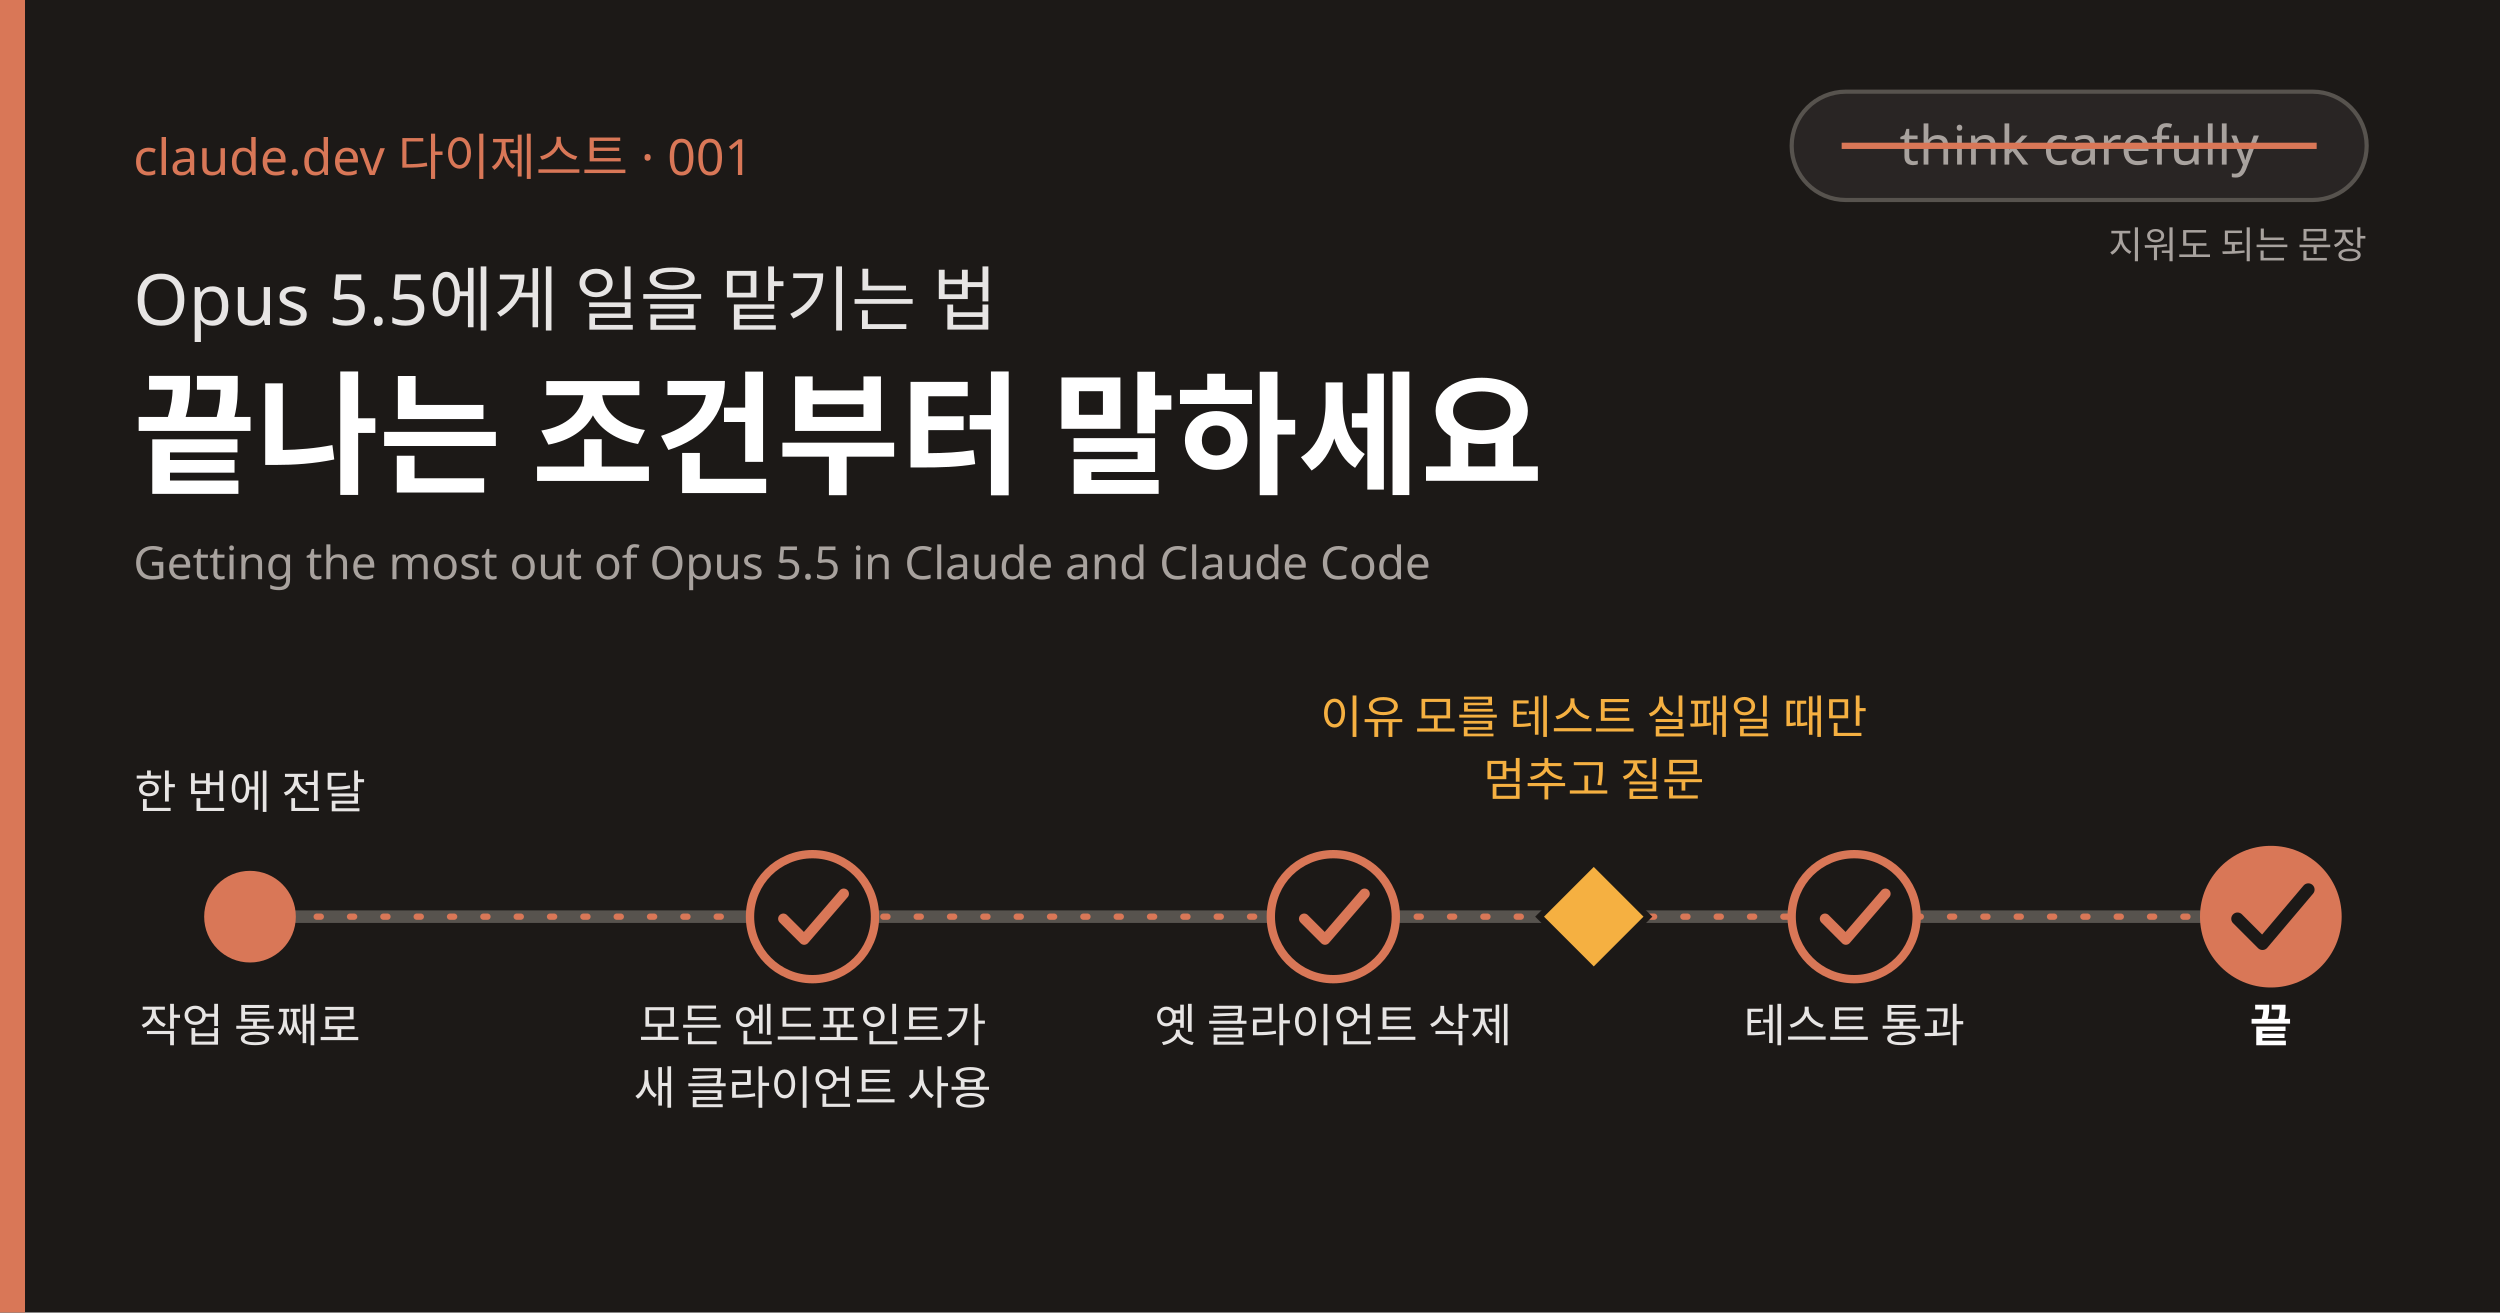
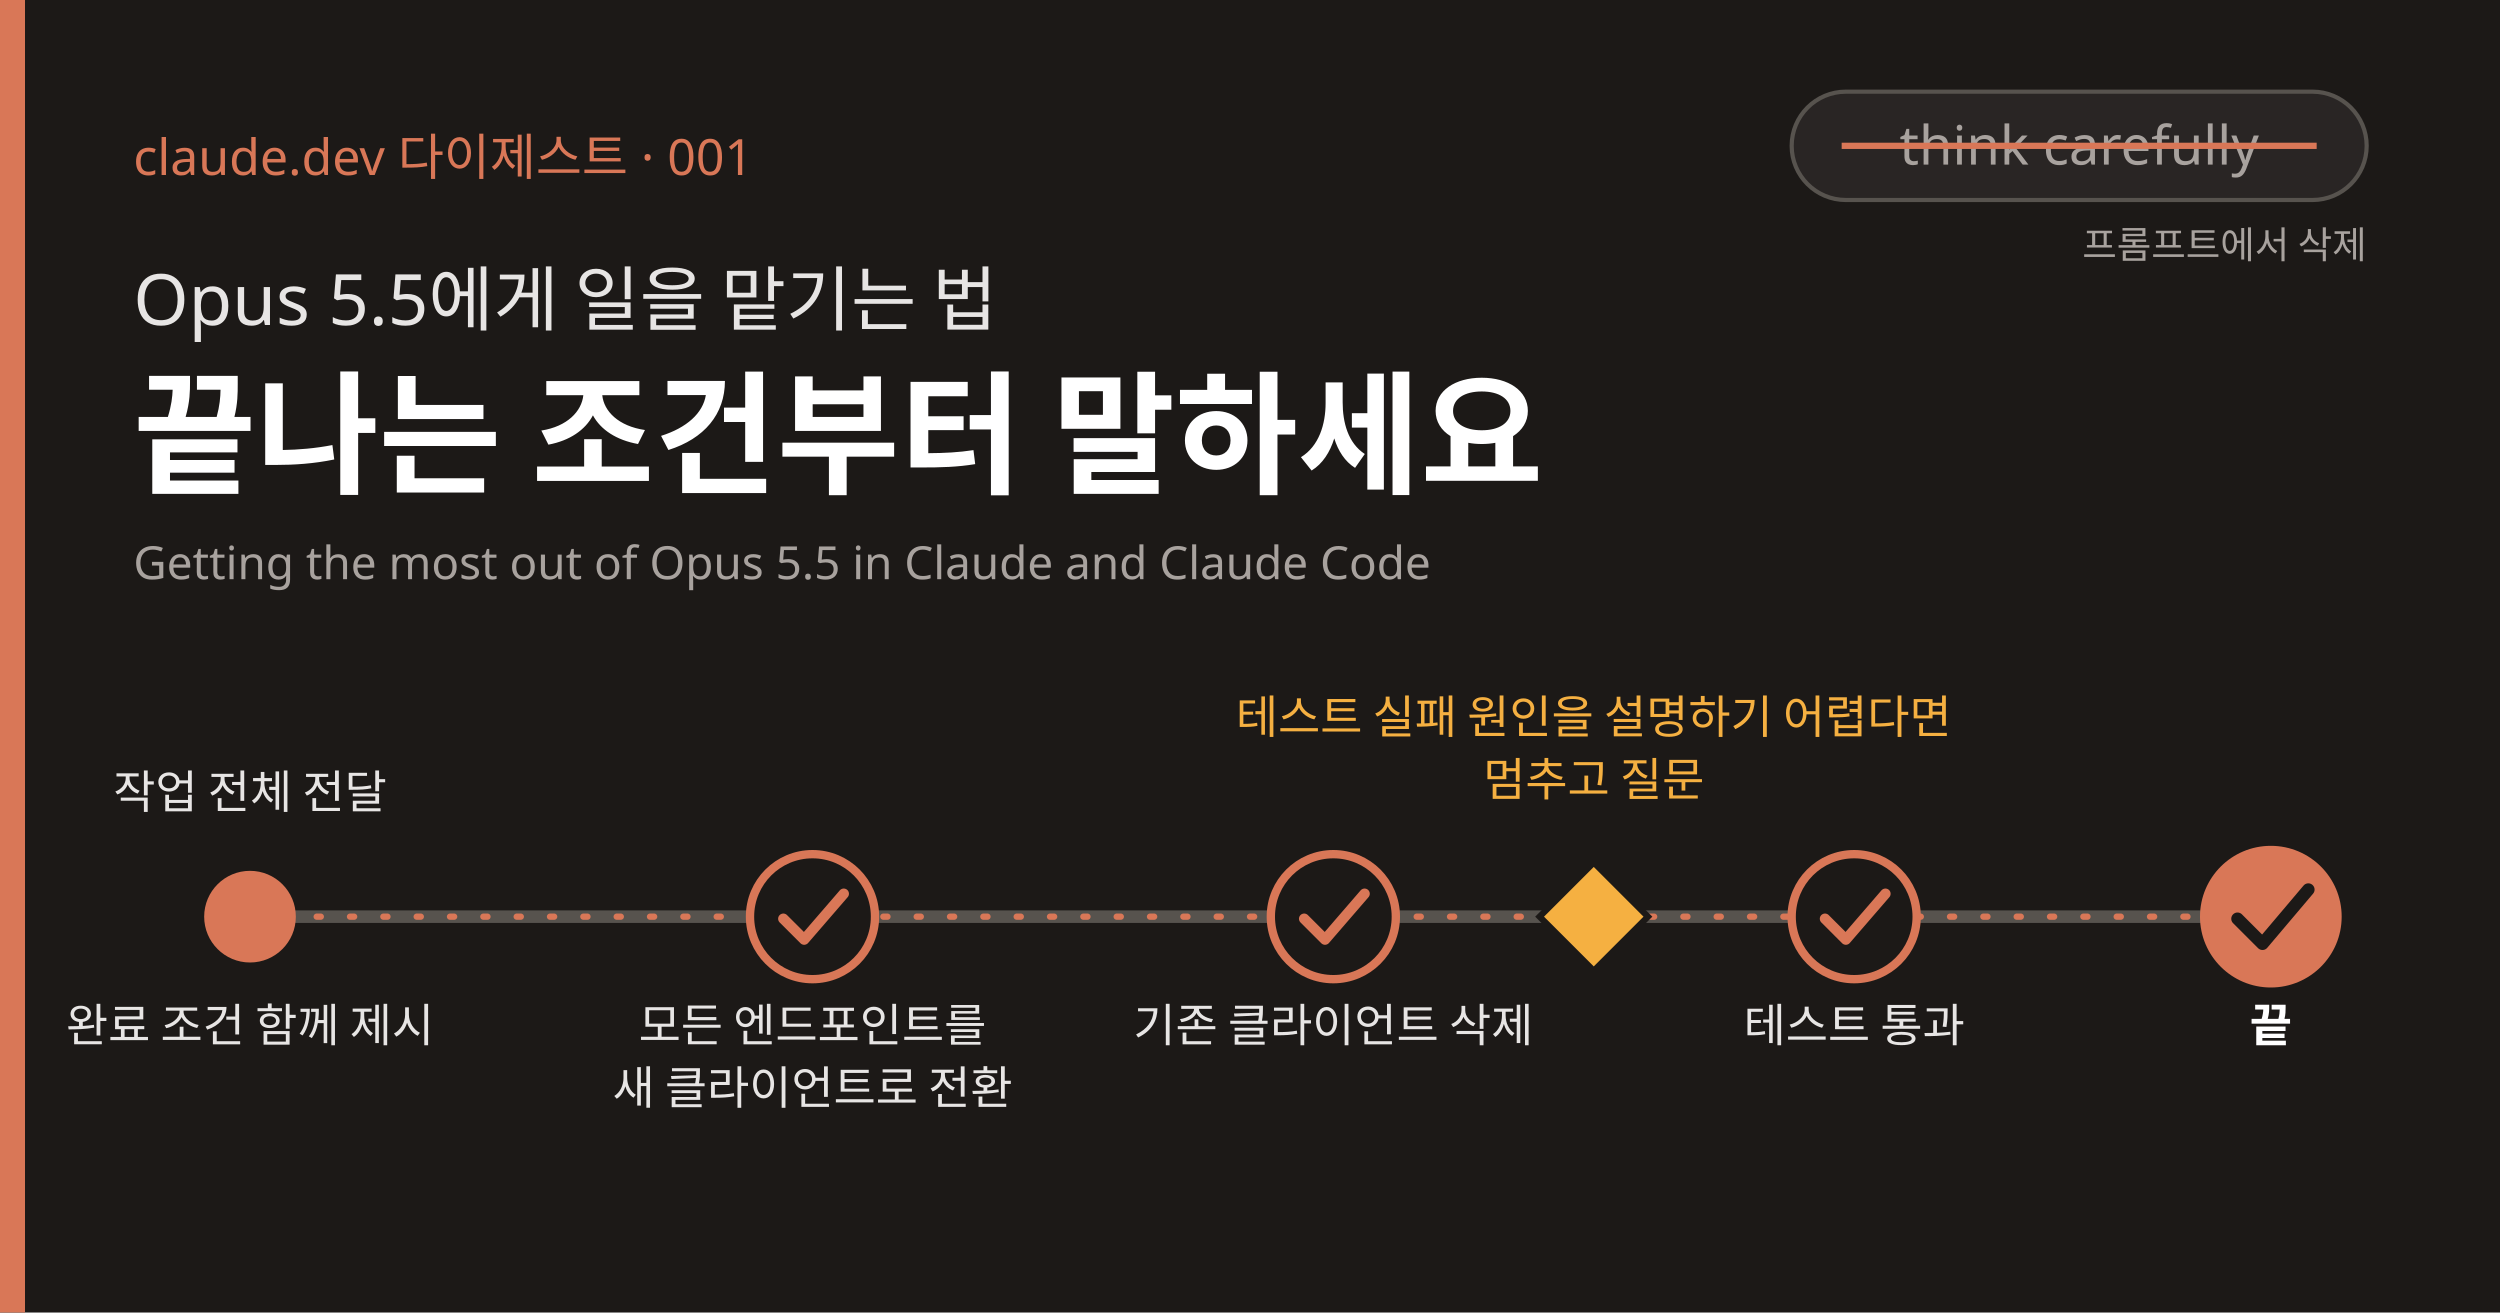
<svg xmlns="http://www.w3.org/2000/svg" viewBox="0 0 1200 630" width="1200" height="630" role="img" aria-label="끝나는 조건을 체크포인트로 둔 한 줄짜리 작업 경로">
  <rect width="1200" height="630" fill="#1c1917" />
  <rect x="0" y="0" width="12" height="630" fill="#d97757" />
  <text x="64" y="84" font-family="'Noto Sans KR','Apple SD Gothic Neo',sans-serif" font-size="24" fill="#d97757">claude.dev 다이제스트 · 001</text>
  <rect x="860" y="44" width="276" height="52" rx="26" fill="#292524" stroke="#57534e" stroke-width="2" />
  <text x="998" y="79" text-anchor="middle" font-family="'Noto Sans KR','Apple SD Gothic Neo',sans-serif" font-size="26" fill="#a8a29e">think carefully</text>
  <line x1="884" y1="70" x2="1112" y2="70" stroke="#d97757" stroke-width="3" />
-   <text x="1136" y="124" text-anchor="end" font-family="'Noto Sans KR','Apple SD Gothic Neo',sans-serif" font-size="18" fill="#a8a29e">지워도 되는 문장</text>
+   <text x="1136" y="124" text-anchor="end" font-family="'Noto Sans KR','Apple SD Gothic Neo',sans-serif" font-size="18" fill="#a8a29e">프롬프트에서 삭제</text>
  <text x="64" y="156" font-family="'Noto Sans KR','Apple SD Gothic Neo',sans-serif" font-size="34" fill="#e7e5e4">Opus 5.5에게 일을 맡기는 법</text>
  <text x="64" y="232" font-family="'Noto Sans KR','Apple SD Gothic Neo',sans-serif" font-size="64" font-weight="700" fill="#ffffff">끝나는 조건부터 말하세요</text>
  <text x="64" y="278" font-family="'Noto Sans KR','Apple SD Gothic Neo',sans-serif" font-size="22" fill="#a8a29e">Getting the most out of Opus 5.5 in Claude and Claude Code</text>
  <line x1="120" y1="440" x2="1090" y2="440" stroke="#57534e" stroke-width="6" stroke-linecap="round" />
  <line x1="120" y1="440" x2="1090" y2="440" stroke="#d97757" stroke-width="3" stroke-dasharray="2 14" stroke-linecap="round" />
  <circle cx="120" cy="440" r="22" fill="#d97757" />
-   <text x="120" y="388" text-anchor="middle" font-family="'Noto Sans KR','Apple SD Gothic Neo',sans-serif" font-size="22" fill="#e7e5e4">한 번에 전달</text>
-   <text x="120" y="500" text-anchor="middle" font-family="'Noto Sans KR','Apple SD Gothic Neo',sans-serif" font-size="22" fill="#e7e5e4">작업 통째로</text>
+   <text x="120" y="388" text-anchor="middle" font-family="'Noto Sans KR','Apple SD Gothic Neo',sans-serif" font-size="22" fill="#e7e5e4">작업 전체 전달</text>
+   <text x="120" y="500" text-anchor="middle" font-family="'Noto Sans KR','Apple SD Gothic Neo',sans-serif" font-size="22" fill="#e7e5e4">완료 조건 함께 제시</text>
  <circle cx="390" cy="440" r="30" fill="#1c1917" stroke="#d97757" stroke-width="4" />
  <polyline points="376,441 386,451 405,429" fill="none" stroke="#d97757" stroke-width="5" stroke-linecap="round" stroke-linejoin="round" />
-   <text x="390" y="500" text-anchor="middle" font-family="'Noto Sans KR','Apple SD Gothic Neo',sans-serif" font-size="22" fill="#e7e5e4">모든 엔드포인트가</text>
-   <text x="390" y="530" text-anchor="middle" font-family="'Noto Sans KR','Apple SD Gothic Neo',sans-serif" font-size="22" fill="#e7e5e4">새 클라이언트 사용</text>
+   <text x="390" y="500" text-anchor="middle" font-family="'Noto Sans KR','Apple SD Gothic Neo',sans-serif" font-size="22" fill="#e7e5e4">모든 엔드포인트를</text>
+   <text x="390" y="530" text-anchor="middle" font-family="'Noto Sans KR','Apple SD Gothic Neo',sans-serif" font-size="22" fill="#e7e5e4">새 클라이언트로 전환</text>
  <circle cx="640" cy="440" r="30" fill="#1c1917" stroke="#d97757" stroke-width="4" />
  <polyline points="626,441 636,451 655,429" fill="none" stroke="#d97757" stroke-width="5" stroke-linecap="round" stroke-linejoin="round" />
-   <text x="640" y="500" text-anchor="middle" font-family="'Noto Sans KR','Apple SD Gothic Neo',sans-serif" font-size="22" fill="#e7e5e4">옛 클라이언트 삭제</text>
+   <text x="640" y="500" text-anchor="middle" font-family="'Noto Sans KR','Apple SD Gothic Neo',sans-serif" font-size="22" fill="#e7e5e4">기존 클라이언트 삭제</text>
  <polygon points="765,414 791,440 765,466 739,440" fill="#f5b041" stroke="#1c1917" stroke-width="3" />
-   <text x="765" y="352" text-anchor="middle" font-family="'Noto Sans KR','Apple SD Gothic Neo',sans-serif" font-size="22" fill="#f5b041">이유 모를 테스트 실패일 때만</text>
+   <text x="765" y="352" text-anchor="middle" font-family="'Noto Sans KR','Apple SD Gothic Neo',sans-serif" font-size="22" fill="#f5b041">테스트 실패 원인을 설명하기 어렵다면</text>
  <text x="765" y="382" text-anchor="middle" font-family="'Noto Sans KR','Apple SD Gothic Neo',sans-serif" font-size="22" fill="#f5b041">멈추고 질문</text>
  <circle cx="890" cy="440" r="30" fill="#1c1917" stroke="#d97757" stroke-width="4" />
  <polyline points="876,441 886,451 905,429" fill="none" stroke="#d97757" stroke-width="5" stroke-linecap="round" stroke-linejoin="round" />
  <text x="890" y="500" text-anchor="middle" font-family="'Noto Sans KR','Apple SD Gothic Neo',sans-serif" font-size="22" fill="#e7e5e4">테스트 통과</text>
  <circle cx="1090" cy="440" r="34" fill="#d97757" />
  <polyline points="1074,441 1086,453 1108,427" fill="none" stroke="#1c1917" stroke-width="6" stroke-linecap="round" stroke-linejoin="round" />
  <text x="1090" y="500" text-anchor="middle" font-family="'Noto Sans KR','Apple SD Gothic Neo',sans-serif" font-size="22" font-weight="700" fill="#ffffff">끝</text>
</svg>
